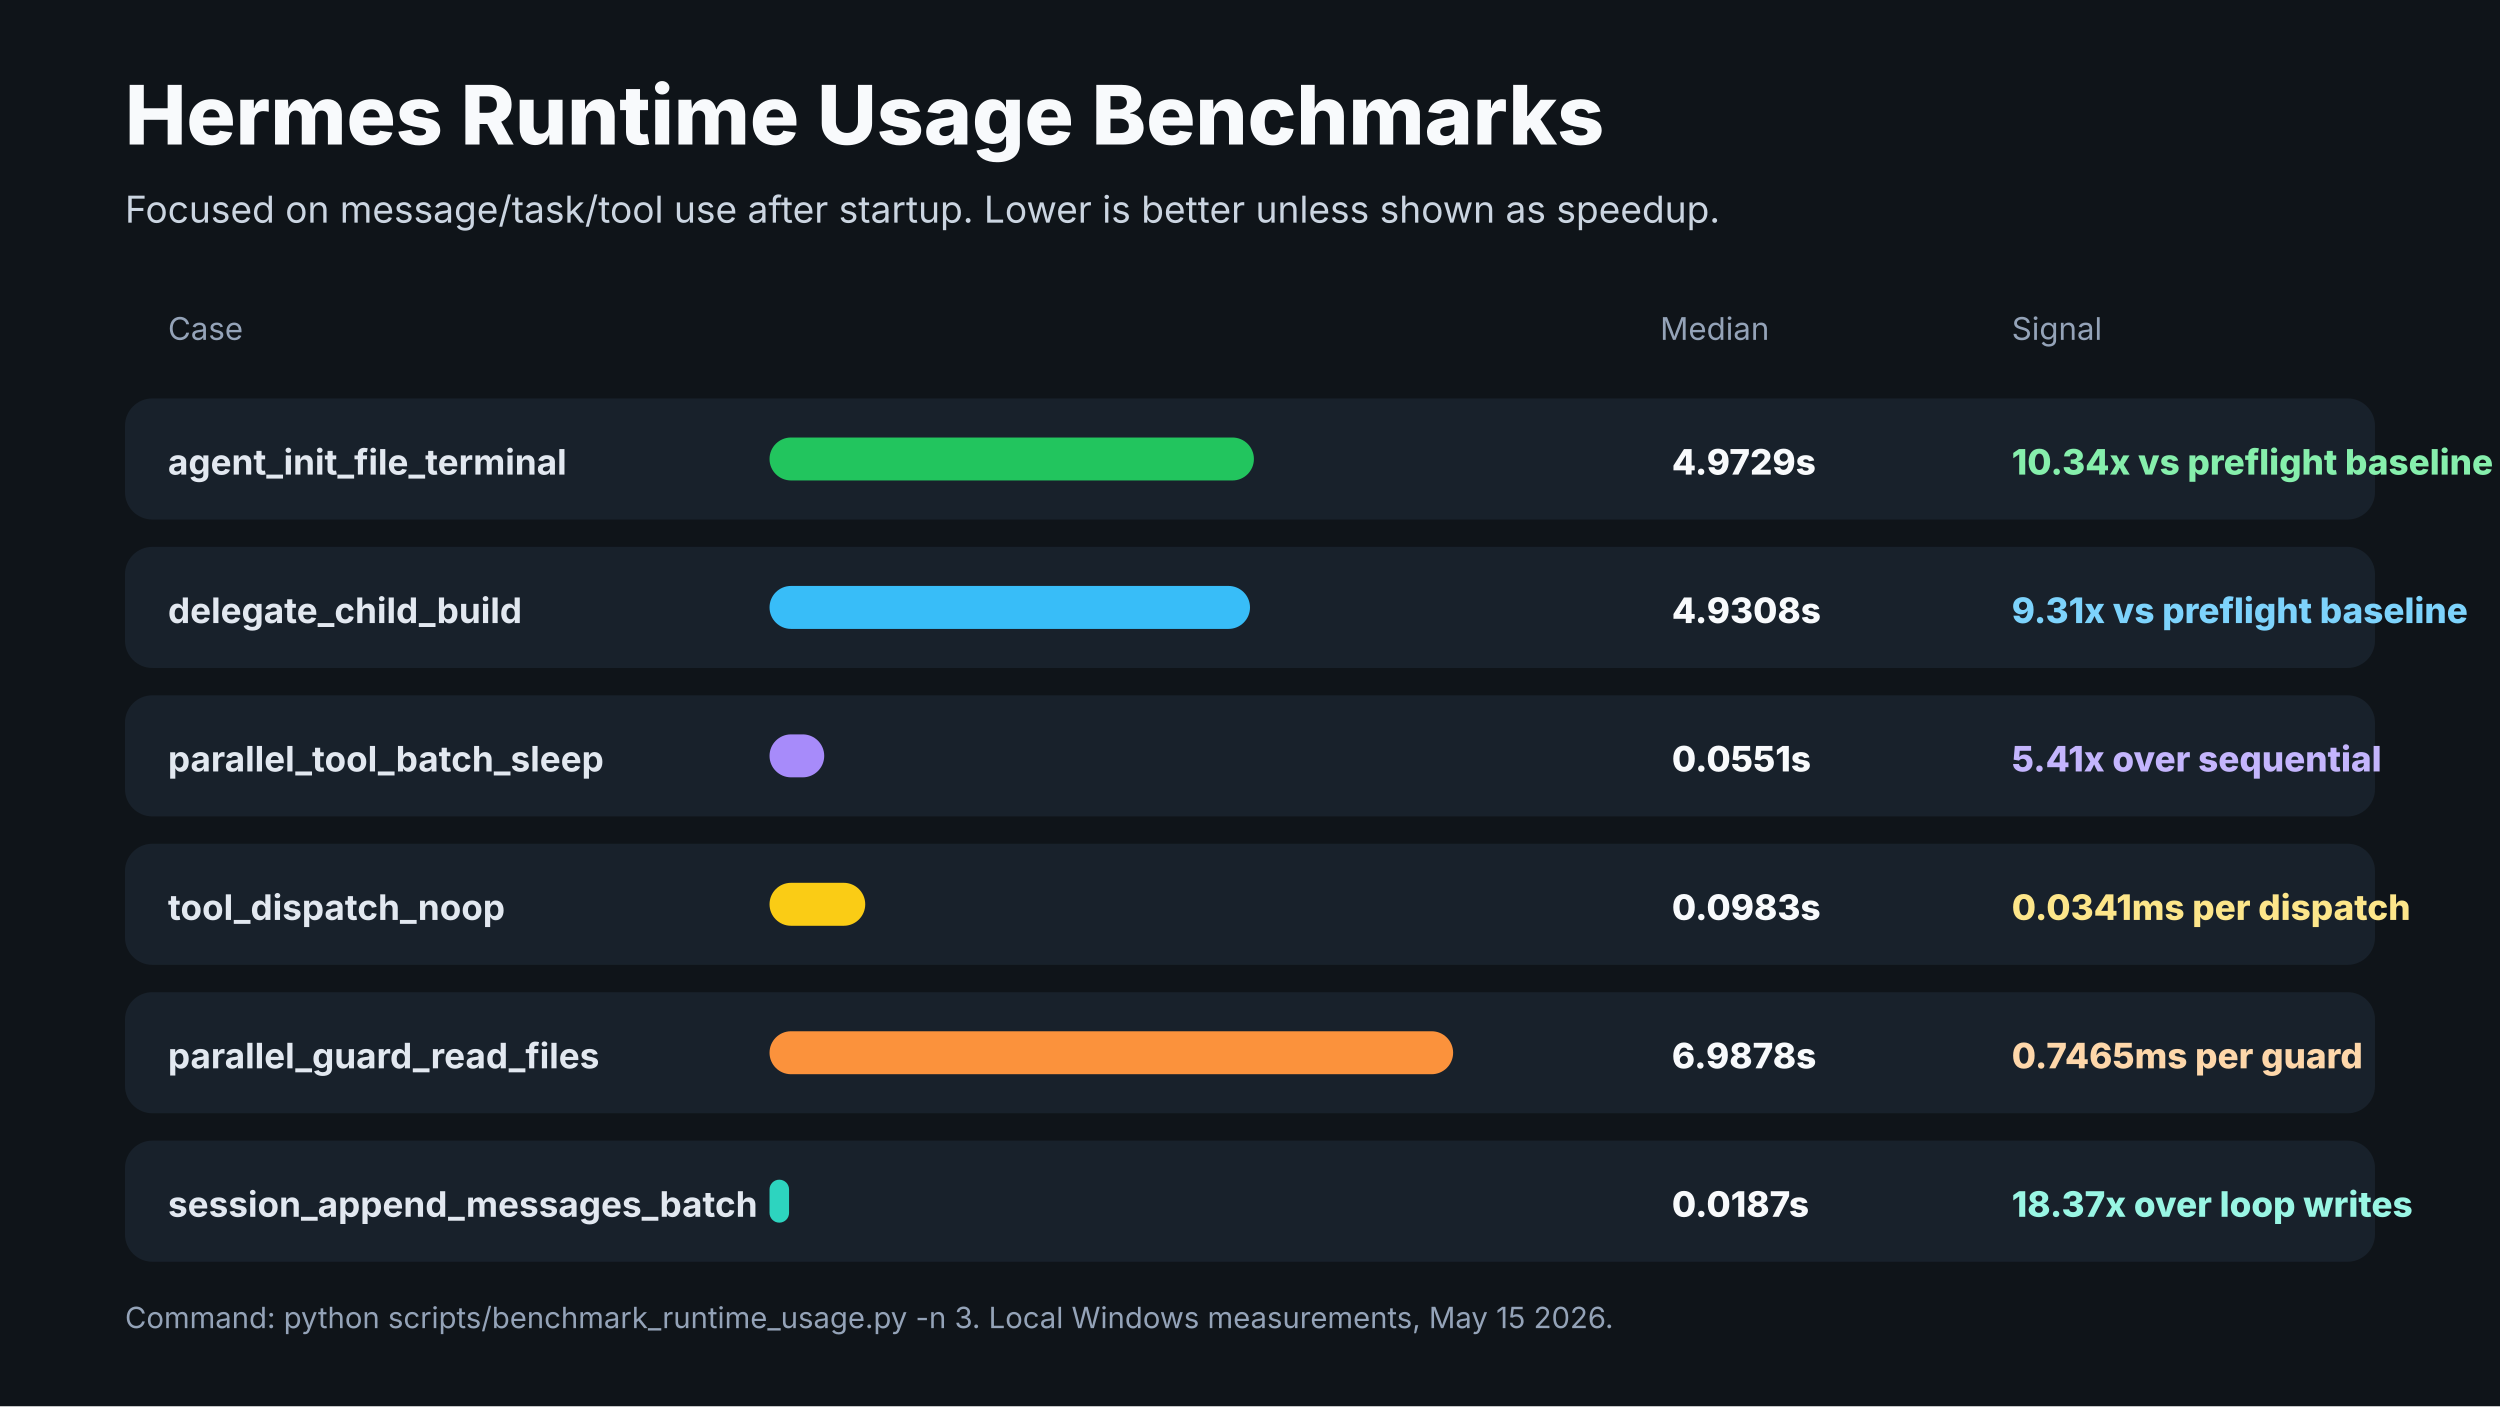
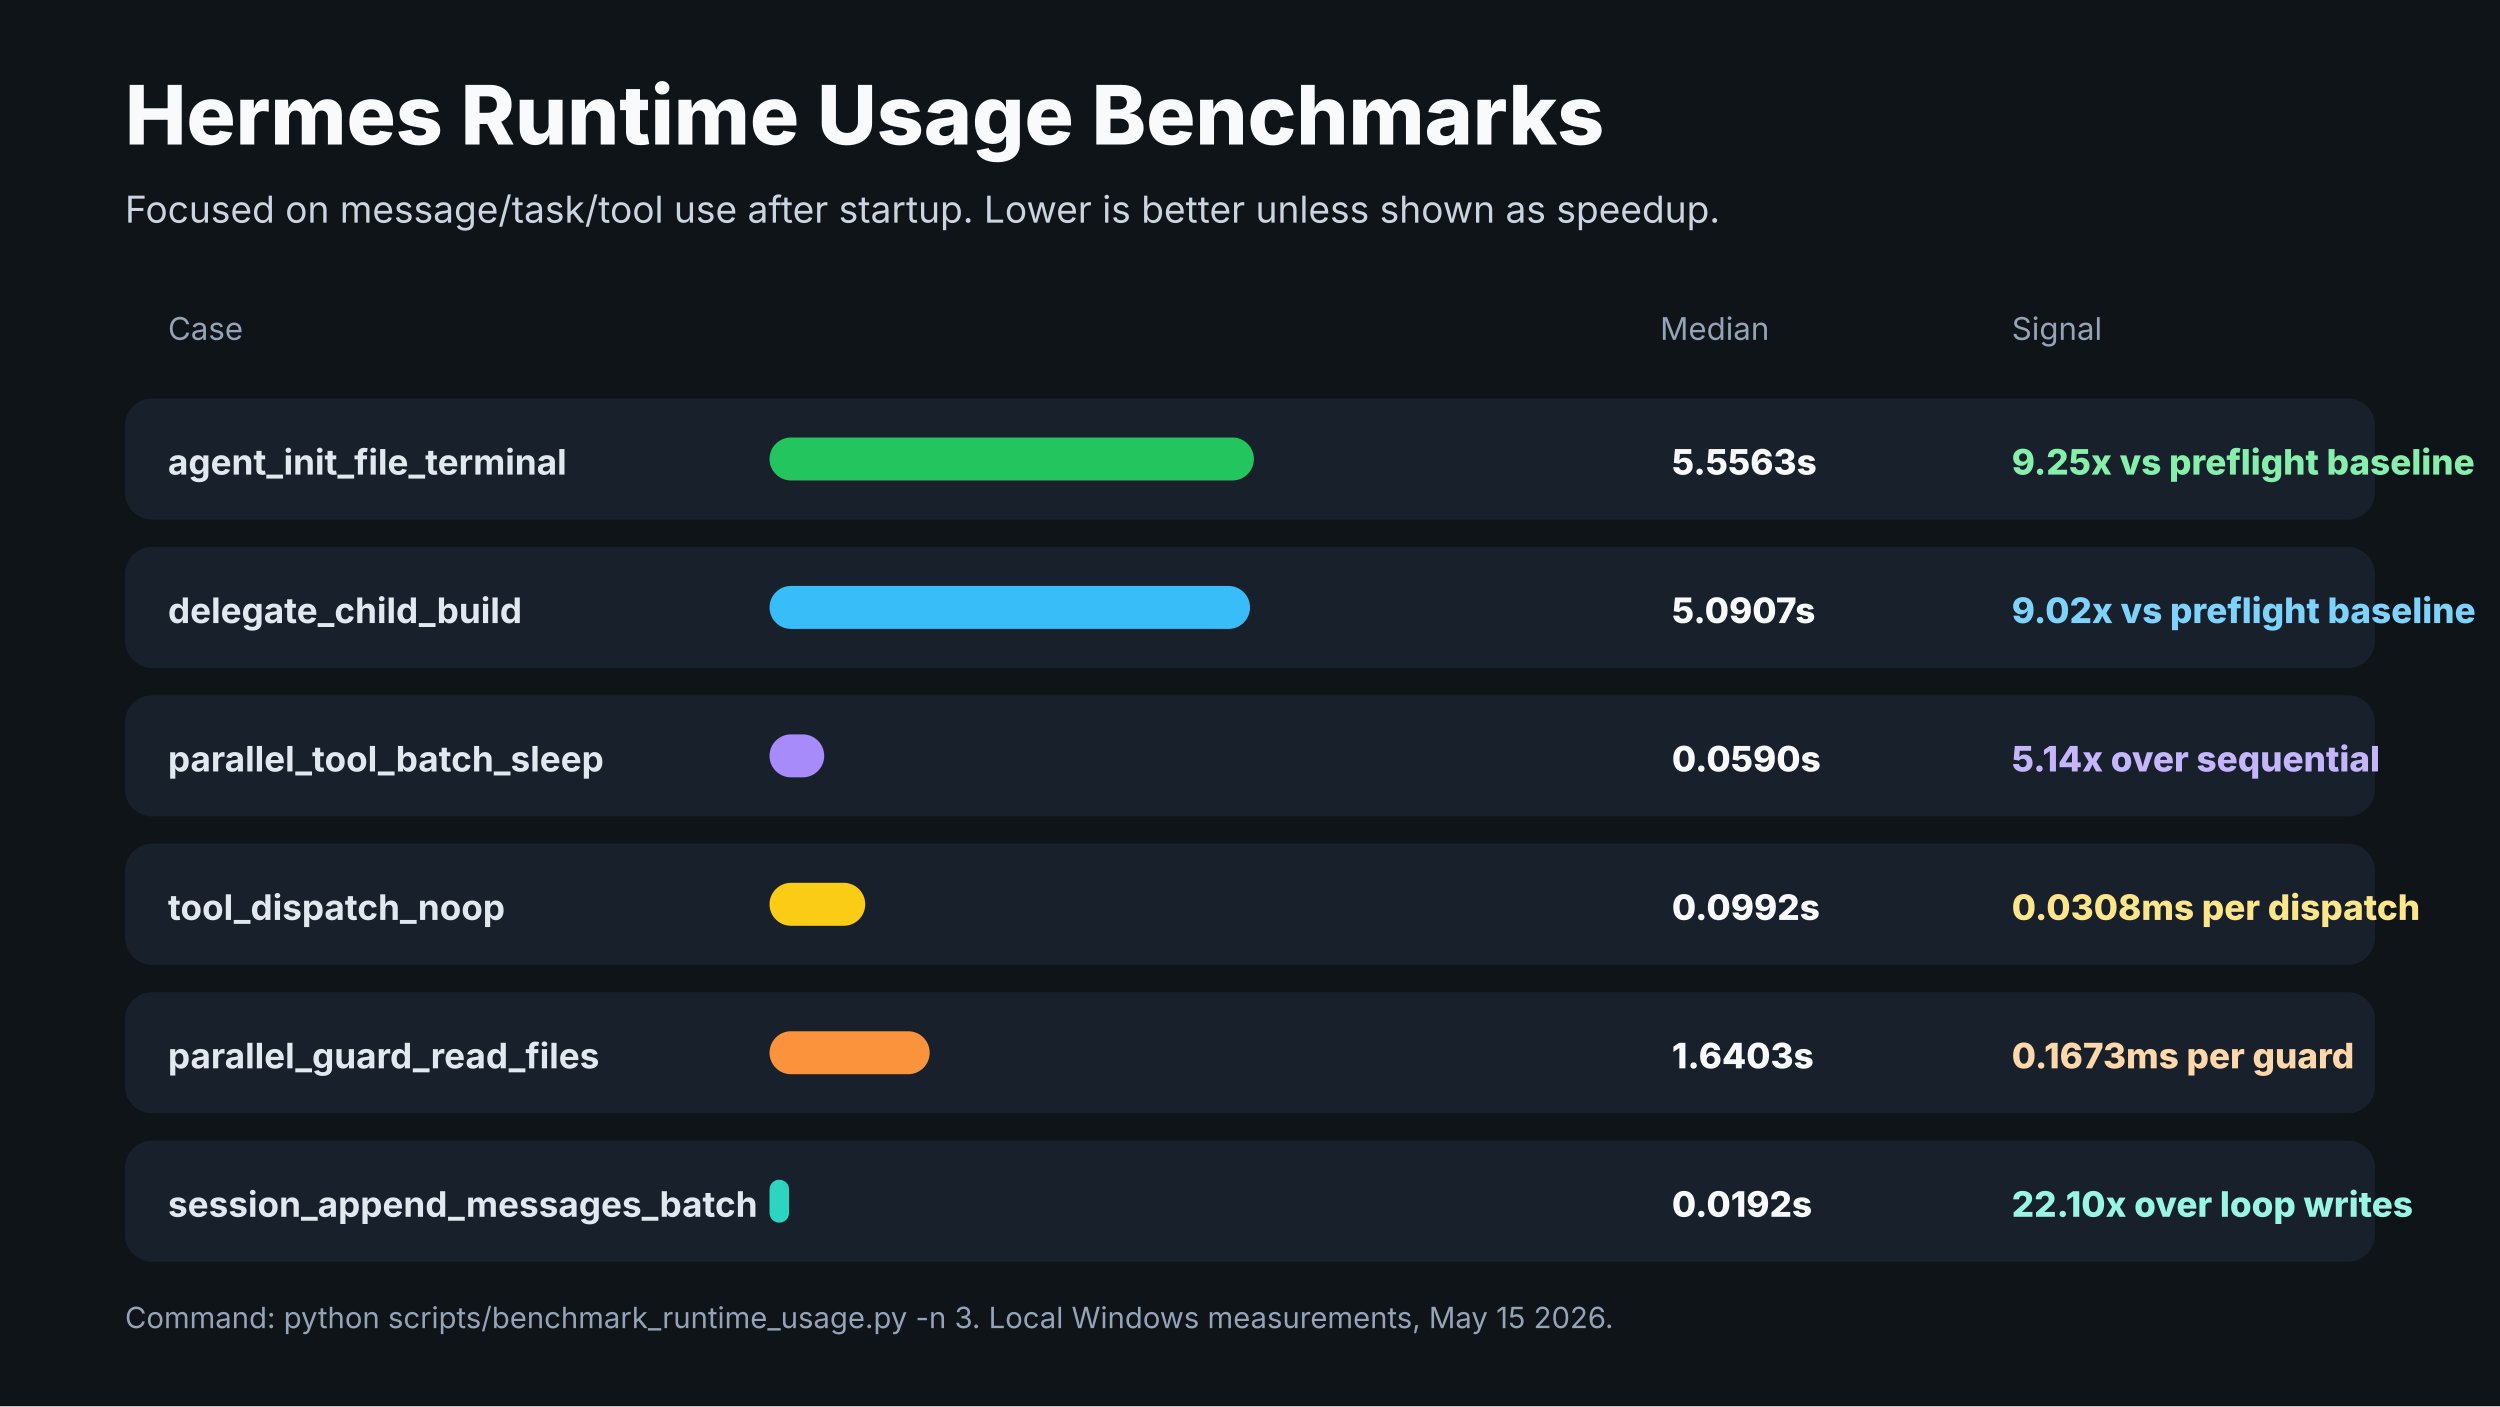
<svg xmlns="http://www.w3.org/2000/svg" width="1280" height="720" viewBox="0 0 1280 720" role="img" aria-labelledby="title desc">
  <rect width="1280" height="720" fill="#0f1419" />
  <text x="64" y="74" fill="#f8fafc" font-family="Inter, Segoe UI, Arial, sans-serif" font-size="42" font-weight="800">Hermes Runtime Usage Benchmarks</text>
  <text x="64" y="114" fill="#cbd5e1" font-family="Inter, Segoe UI, Arial, sans-serif" font-size="19">Focused on message/task/tool use after startup. Lower is better unless shown as speedup.</text>
  <g font-family="Inter, Segoe UI, Arial, sans-serif">
    <text x="86" y="174" fill="#94a3b8" font-size="16">Case</text>
    <text x="850" y="174" fill="#94a3b8" font-size="16">Median</text>
    <text x="1030" y="174" fill="#94a3b8" font-size="16">Signal</text>
  </g>
  <g transform="translate(64,204)" font-family="Inter, Segoe UI, Arial, sans-serif">
    <g transform="translate(0,0)">
      <rect width="1152" height="62" rx="14" fill="#18212b" />
      <text x="22" y="39" fill="#e2e8f0" font-size="18" font-weight="700">agent_init_file_terminal</text>
      <rect x="330" y="20" width="248" height="22" rx="11" fill="#22c55e" />
-       <text x="792" y="39" fill="#f8fafc" font-size="18" font-weight="800">4.9729s</text>
-       <text x="966" y="39" fill="#86efac" font-size="18" font-weight="800">10.34x vs preflight baseline</text>
+       <text x="792" y="39" fill="#f8fafc" font-size="18" font-weight="800">5.5563s</text>
+       <text x="966" y="39" fill="#86efac" font-size="18" font-weight="800">9.25x vs preflight baseline</text>
    </g>
    <g transform="translate(0,76)">
      <rect width="1152" height="62" rx="14" fill="#18212b" />
      <text x="22" y="39" fill="#e2e8f0" font-size="18" font-weight="700">delegate_child_build</text>
      <rect x="330" y="20" width="246" height="22" rx="11" fill="#38bdf8" />
-       <text x="792" y="39" fill="#f8fafc" font-size="18" font-weight="800">4.9308s</text>
-       <text x="966" y="39" fill="#7dd3fc" font-size="18" font-weight="800">9.31x vs preflight baseline</text>
+       <text x="792" y="39" fill="#f8fafc" font-size="18" font-weight="800">5.0907s</text>
+       <text x="966" y="39" fill="#7dd3fc" font-size="18" font-weight="800">9.02x vs preflight baseline</text>
    </g>
    <g transform="translate(0,152)">
      <rect width="1152" height="62" rx="14" fill="#18212b" />
      <text x="22" y="39" fill="#e2e8f0" font-size="18" font-weight="700">parallel_tool_batch_sleep</text>
      <rect x="330" y="20" width="28" height="22" rx="11" fill="#a78bfa" />
-       <text x="792" y="39" fill="#f8fafc" font-size="18" font-weight="800">0.0551s</text>
-       <text x="966" y="39" fill="#c4b5fd" font-size="18" font-weight="800">5.41x over sequential</text>
+       <text x="792" y="39" fill="#f8fafc" font-size="18" font-weight="800">0.0590s</text>
+       <text x="966" y="39" fill="#c4b5fd" font-size="18" font-weight="800">5.14x over sequential</text>
    </g>
    <g transform="translate(0,228)">
      <rect width="1152" height="62" rx="14" fill="#18212b" />
      <text x="22" y="39" fill="#e2e8f0" font-size="18" font-weight="700">tool_dispatch_noop</text>
      <rect x="330" y="20" width="49" height="22" rx="11" fill="#facc15" />
-       <text x="792" y="39" fill="#f8fafc" font-size="18" font-weight="800">0.0983s</text>
-       <text x="966" y="39" fill="#fde68a" font-size="18" font-weight="800">0.0341ms per dispatch</text>
+       <text x="792" y="39" fill="#f8fafc" font-size="18" font-weight="800">0.0992s</text>
+       <text x="966" y="39" fill="#fde68a" font-size="18" font-weight="800">0.0308ms per dispatch</text>
    </g>
    <g transform="translate(0,304)">
      <rect width="1152" height="62" rx="14" fill="#18212b" />
      <text x="22" y="39" fill="#e2e8f0" font-size="18" font-weight="700">parallel_guard_read_files</text>
-       <rect x="330" y="20" width="350" height="22" rx="11" fill="#fb923c" />
-       <text x="792" y="39" fill="#f8fafc" font-size="18" font-weight="800">6.9878s</text>
-       <text x="966" y="39" fill="#fed7aa" font-size="18" font-weight="800">0.7465ms per guard</text>
+       <rect x="330" y="20" width="82" height="22" rx="11" fill="#fb923c" />
+       <text x="792" y="39" fill="#f8fafc" font-size="18" font-weight="800">1.6403s</text>
+       <text x="966" y="39" fill="#fed7aa" font-size="18" font-weight="800">0.1673ms per guard</text>
    </g>
    <g transform="translate(0,380)">
      <rect width="1152" height="62" rx="14" fill="#18212b" />
      <text x="22" y="39" fill="#e2e8f0" font-size="18" font-weight="700">session_append_messages_batch</text>
      <rect x="330" y="20" width="10" height="22" rx="5" fill="#2dd4bf" />
-       <text x="792" y="39" fill="#f8fafc" font-size="18" font-weight="800">0.0187s</text>
-       <text x="966" y="39" fill="#99f6e4" font-size="18" font-weight="800">18.37x over loop writes</text>
+       <text x="792" y="39" fill="#f8fafc" font-size="18" font-weight="800">0.0192s</text>
+       <text x="966" y="39" fill="#99f6e4" font-size="18" font-weight="800">22.10x over loop writes</text>
    </g>
  </g>
  <text x="64" y="680" fill="#94a3b8" font-family="Inter, Segoe UI, Arial, sans-serif" font-size="15">Command: python scripts/benchmark_runtime_usage.py -n 3. Local Windows measurements, May 15 2026.</text>
</svg>
